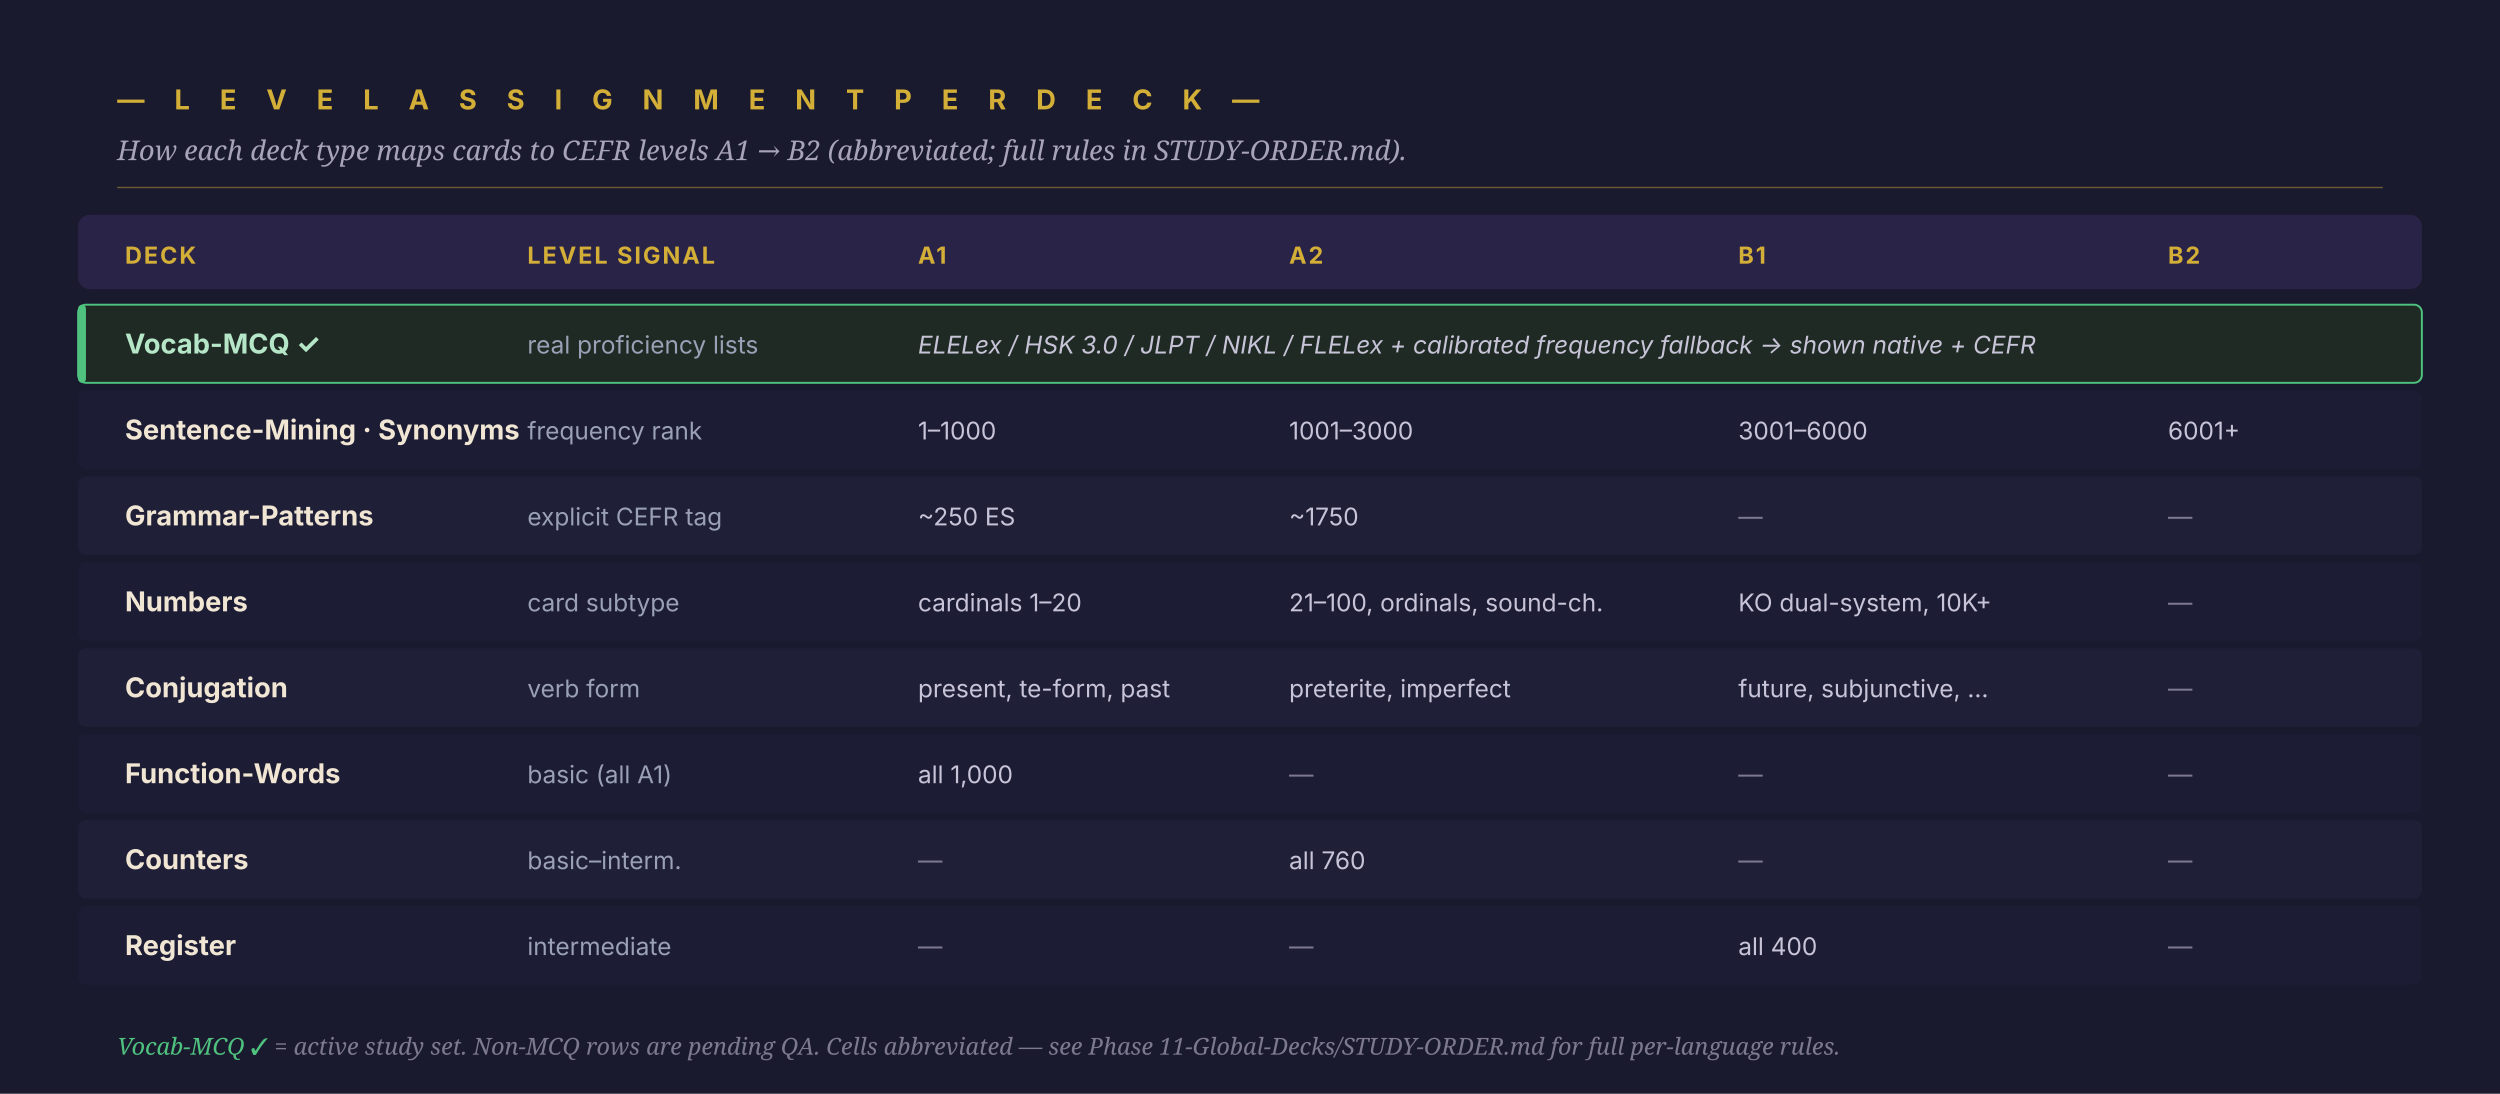
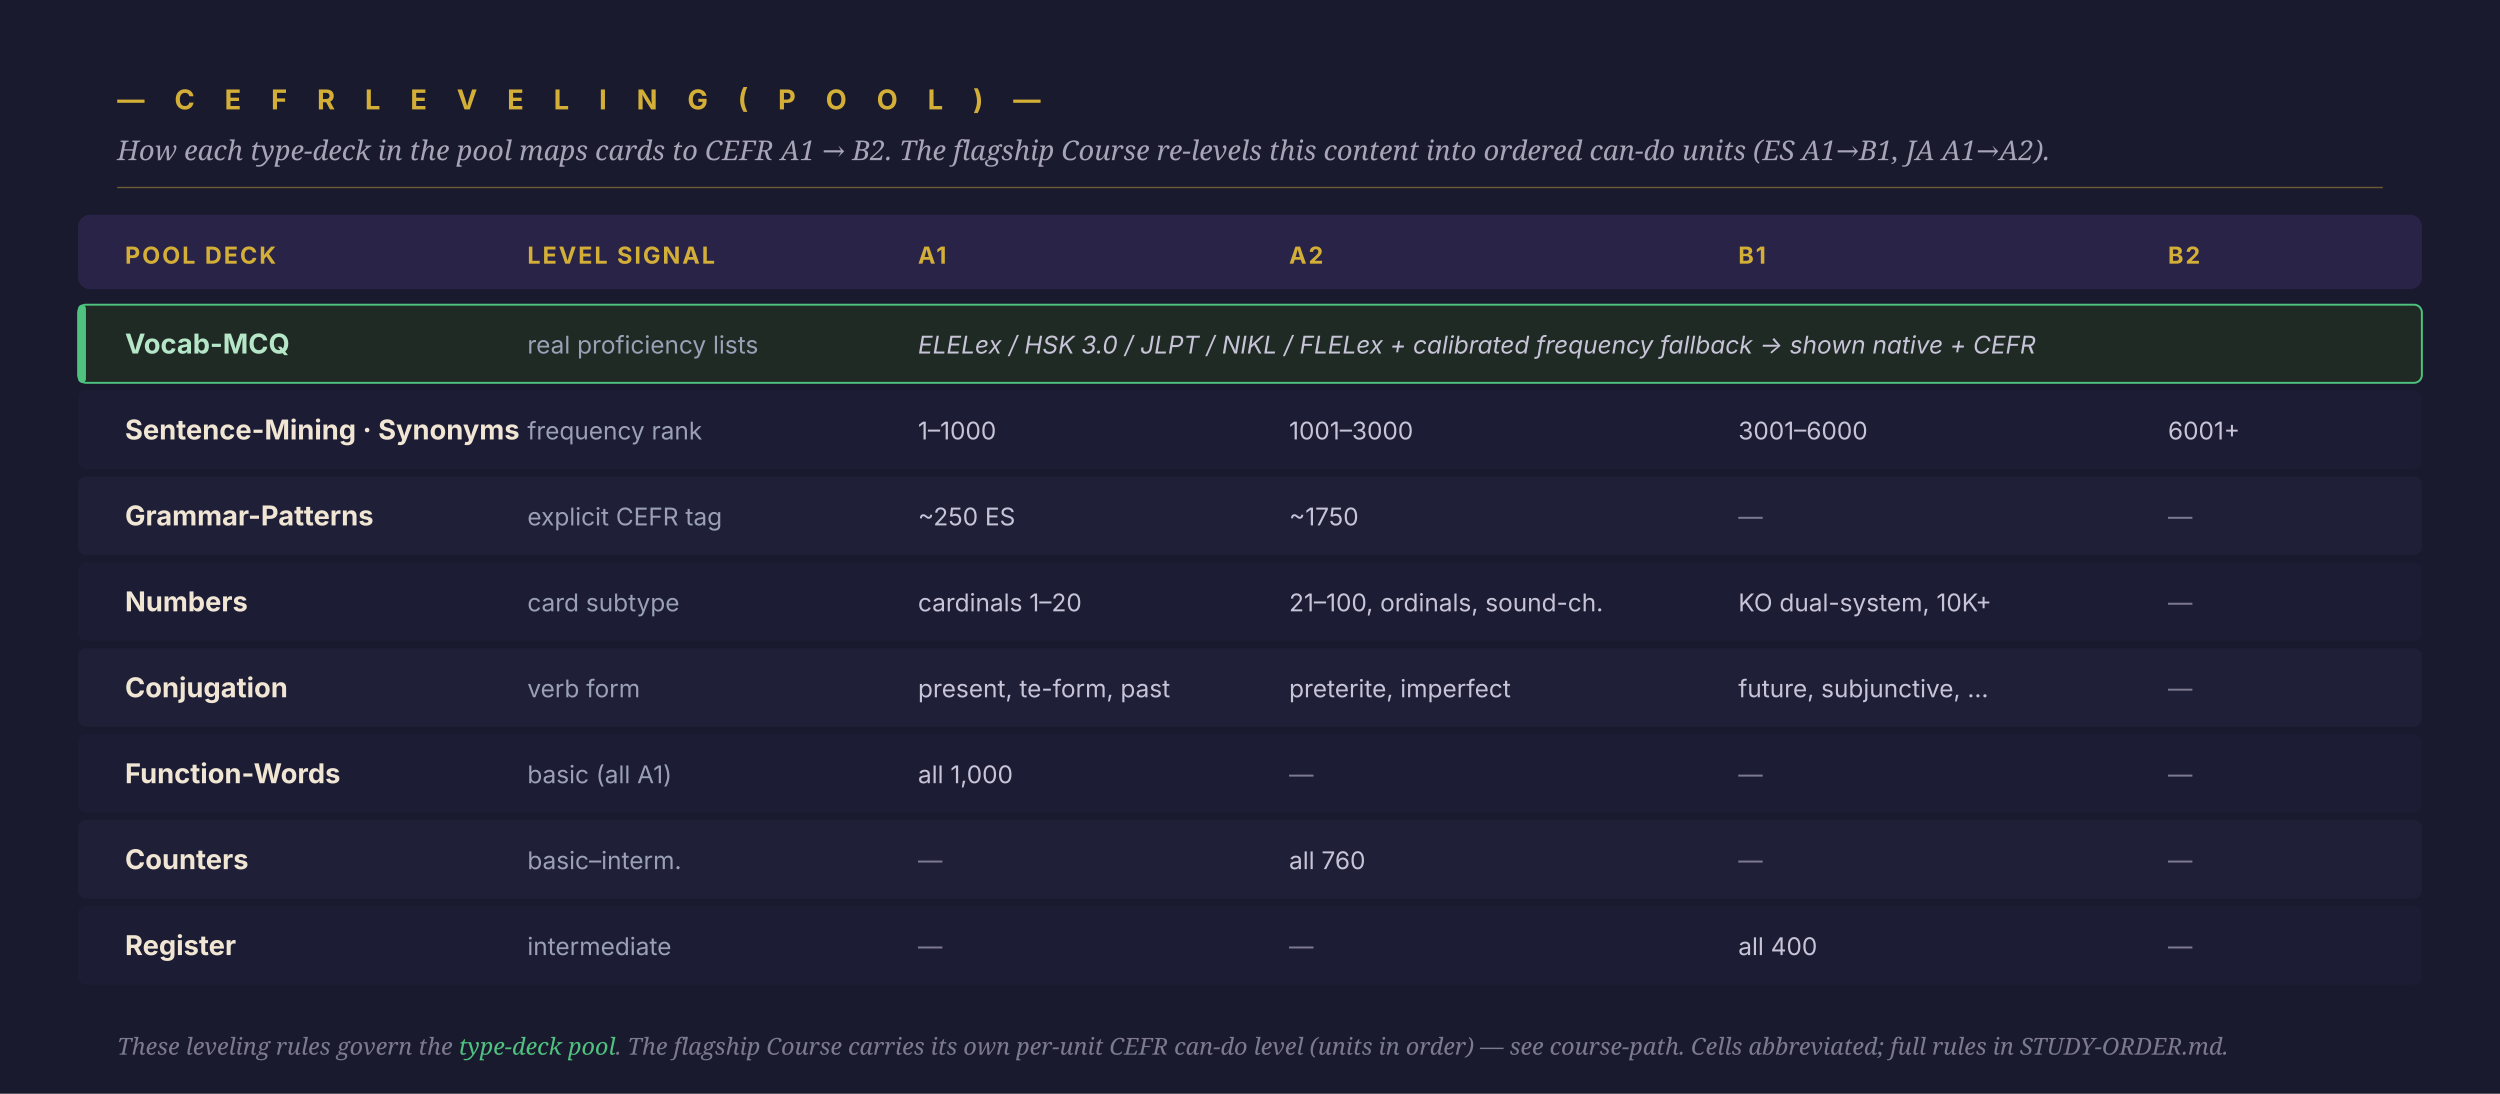
<svg xmlns="http://www.w3.org/2000/svg" viewBox="0 0 1280 560" width="1280" height="560">
  <rect width="1280" height="560" fill="#1a1a2e" />
-   <text x="60" y="56" font-family="Inter, 'Segoe UI', sans-serif" font-size="14" font-weight="700" fill="#d4af37" letter-spacing="6">— L E V E L   A S S I G N M E N T   P E R   D E C K —</text>
-   <text x="60" y="82" font-family="Georgia, serif" font-size="14" font-style="italic" fill="#a8a4b8">How each deck type maps cards to CEFR levels A1 → B2 (abbreviated; full rules in STUDY-ORDER.md).</text>
+   <text x="60" y="56" font-family="Inter, 'Segoe UI', sans-serif" font-size="14" font-weight="700" fill="#d4af37" letter-spacing="6">— C E F R   L E V E L I N G   ( P O O L ) —</text>
+   <text x="60" y="82" font-family="Georgia, serif" font-size="14" font-style="italic" fill="#a8a4b8">How each type-deck in the pool maps cards to CEFR A1 → B2. The flagship Course re-levels this content into ordered can-do units (ES A1→B1, JA A1→A2).</text>
  <line x1="60" y1="96" x2="1220" y2="96" stroke="#d4af37" stroke-width="0.7" opacity="0.45" />
  <g transform="translate(40 110)">
    <rect width="1200" height="38" rx="6" fill="#2a2348" />
-     <text x="24" y="25" font-family="Inter, sans-serif" font-size="12" font-weight="700" fill="#d4af37" letter-spacing="1">DECK</text>
+     <text x="24" y="25" font-family="Inter, sans-serif" font-size="12" font-weight="700" fill="#d4af37" letter-spacing="1">POOL DECK</text>
    <text x="230" y="25" font-family="Inter, sans-serif" font-size="12" font-weight="700" fill="#d4af37" letter-spacing="1">LEVEL SIGNAL</text>
    <text x="430" y="25" font-family="Inter, sans-serif" font-size="12" font-weight="700" fill="#d4af37" letter-spacing="1">A1</text>
    <text x="620" y="25" font-family="Inter, sans-serif" font-size="12" font-weight="700" fill="#d4af37" letter-spacing="1">A2</text>
    <text x="850" y="25" font-family="Inter, sans-serif" font-size="12" font-weight="700" fill="#d4af37" letter-spacing="1">B1</text>
    <text x="1070" y="25" font-family="Inter, sans-serif" font-size="12" font-weight="700" fill="#d4af37" letter-spacing="1">B2</text>
  </g>
  <g font-family="Inter, sans-serif" font-size="12.5">
    <g transform="translate(40 156)">
      <rect width="1200" height="40" rx="4" fill="#1f2a24" stroke="#4ec27e" stroke-width="1" />
      <rect width="4" height="40" rx="2" fill="#4ec27e" />
-       <text x="24" y="25" fill="#b6e6c8" font-weight="700" font-size="14">Vocab-MCQ ✓</text>
+       <text x="24" y="25" fill="#b6e6c8" font-weight="700" font-size="14">Vocab-MCQ</text>
      <text x="230" y="25" fill="#9aa0b5">real proficiency lists</text>
      <text x="430" y="25" fill="#c8c4d8" font-style="italic">ELELex / HSK 3.0 / JLPT / NIKL / FLELex + calibrated frequency fallback → shown native + CEFR</text>
    </g>
    <g transform="translate(40 200)">
      <rect width="1200" height="40" rx="4" fill="#1c1c34" />
      <text x="24" y="25" fill="#f0e6d3" font-weight="700" font-size="14">Sentence-Mining · Synonyms</text>
      <text x="230" y="25" fill="#9aa0b5">frequency rank</text>
      <text x="430" y="25" fill="#c8c4d8">1–1000</text>
      <text x="620" y="25" fill="#c8c4d8">1001–3000</text>
      <text x="850" y="25" fill="#c8c4d8">3001–6000</text>
      <text x="1070" y="25" fill="#c8c4d8">6001+</text>
    </g>
    <g transform="translate(40 244)">
      <rect width="1200" height="40" rx="4" fill="#1f1f38" />
      <text x="24" y="25" fill="#f0e6d3" font-weight="700" font-size="14">Grammar-Patterns</text>
      <text x="230" y="25" fill="#9aa0b5">explicit CEFR tag</text>
      <text x="430" y="25" fill="#c8c4d8">~250 ES</text>
      <text x="620" y="25" fill="#c8c4d8">~1750</text>
      <text x="850" y="25" fill="#7d7a90">—</text>
      <text x="1070" y="25" fill="#7d7a90">—</text>
    </g>
    <g transform="translate(40 288)">
      <rect width="1200" height="40" rx="4" fill="#1c1c34" />
      <text x="24" y="25" fill="#f0e6d3" font-weight="700" font-size="14">Numbers</text>
      <text x="230" y="25" fill="#9aa0b5">card subtype</text>
      <text x="430" y="25" fill="#c8c4d8">cardinals 1–20</text>
      <text x="620" y="25" fill="#c8c4d8">21–100, ordinals, sound-ch.</text>
      <text x="850" y="25" fill="#c8c4d8">KO dual-system, 10K+</text>
      <text x="1070" y="25" fill="#7d7a90">—</text>
    </g>
    <g transform="translate(40 332)">
      <rect width="1200" height="40" rx="4" fill="#1f1f38" />
      <text x="24" y="25" fill="#f0e6d3" font-weight="700" font-size="14">Conjugation</text>
      <text x="230" y="25" fill="#9aa0b5">verb form</text>
      <text x="430" y="25" fill="#c8c4d8">present, te-form, past</text>
      <text x="620" y="25" fill="#c8c4d8">preterite, imperfect</text>
      <text x="850" y="25" fill="#c8c4d8">future, subjunctive, …</text>
      <text x="1070" y="25" fill="#7d7a90">—</text>
    </g>
    <g transform="translate(40 376)">
      <rect width="1200" height="40" rx="4" fill="#1c1c34" />
      <text x="24" y="25" fill="#f0e6d3" font-weight="700" font-size="14">Function-Words</text>
      <text x="230" y="25" fill="#9aa0b5">basic (all A1)</text>
      <text x="430" y="25" fill="#c8c4d8">all 1,000</text>
      <text x="620" y="25" fill="#7d7a90">—</text>
      <text x="850" y="25" fill="#7d7a90">—</text>
      <text x="1070" y="25" fill="#7d7a90">—</text>
    </g>
    <g transform="translate(40 420)">
      <rect width="1200" height="40" rx="4" fill="#1f1f38" />
      <text x="24" y="25" fill="#f0e6d3" font-weight="700" font-size="14">Counters</text>
      <text x="230" y="25" fill="#9aa0b5">basic–interm.</text>
      <text x="430" y="25" fill="#7d7a90">—</text>
      <text x="620" y="25" fill="#c8c4d8">all 760</text>
      <text x="850" y="25" fill="#7d7a90">—</text>
      <text x="1070" y="25" fill="#7d7a90">—</text>
    </g>
    <g transform="translate(40 464)">
      <rect width="1200" height="40" rx="4" fill="#1c1c34" />
      <text x="24" y="25" fill="#f0e6d3" font-weight="700" font-size="14">Register</text>
      <text x="230" y="25" fill="#9aa0b5">intermediate</text>
      <text x="430" y="25" fill="#7d7a90">—</text>
      <text x="620" y="25" fill="#7d7a90">—</text>
      <text x="850" y="25" fill="#c8c4d8">all 400</text>
      <text x="1070" y="25" fill="#7d7a90">—</text>
    </g>
  </g>
-   <text x="60" y="540" font-family="Georgia, serif" font-size="12" font-style="italic" fill="#7d7a90">
-     <tspan fill="#4ec27e">Vocab-MCQ ✓</tspan> = active study set. Non-MCQ rows are pending QA. Cells abbreviated — see Phase 11-Global-Decks/STUDY-ORDER.md for full per-language rules.</text>
+   <text x="60" y="540" font-family="Georgia, serif" font-size="12" font-style="italic" fill="#7d7a90">These leveling rules govern the <tspan fill="#4ec27e">type-deck pool</tspan>. The flagship Course carries its own per-unit CEFR can-do level (units in order) — see course-path. Cells abbreviated; full rules in STUDY-ORDER.md.</text>
</svg>
